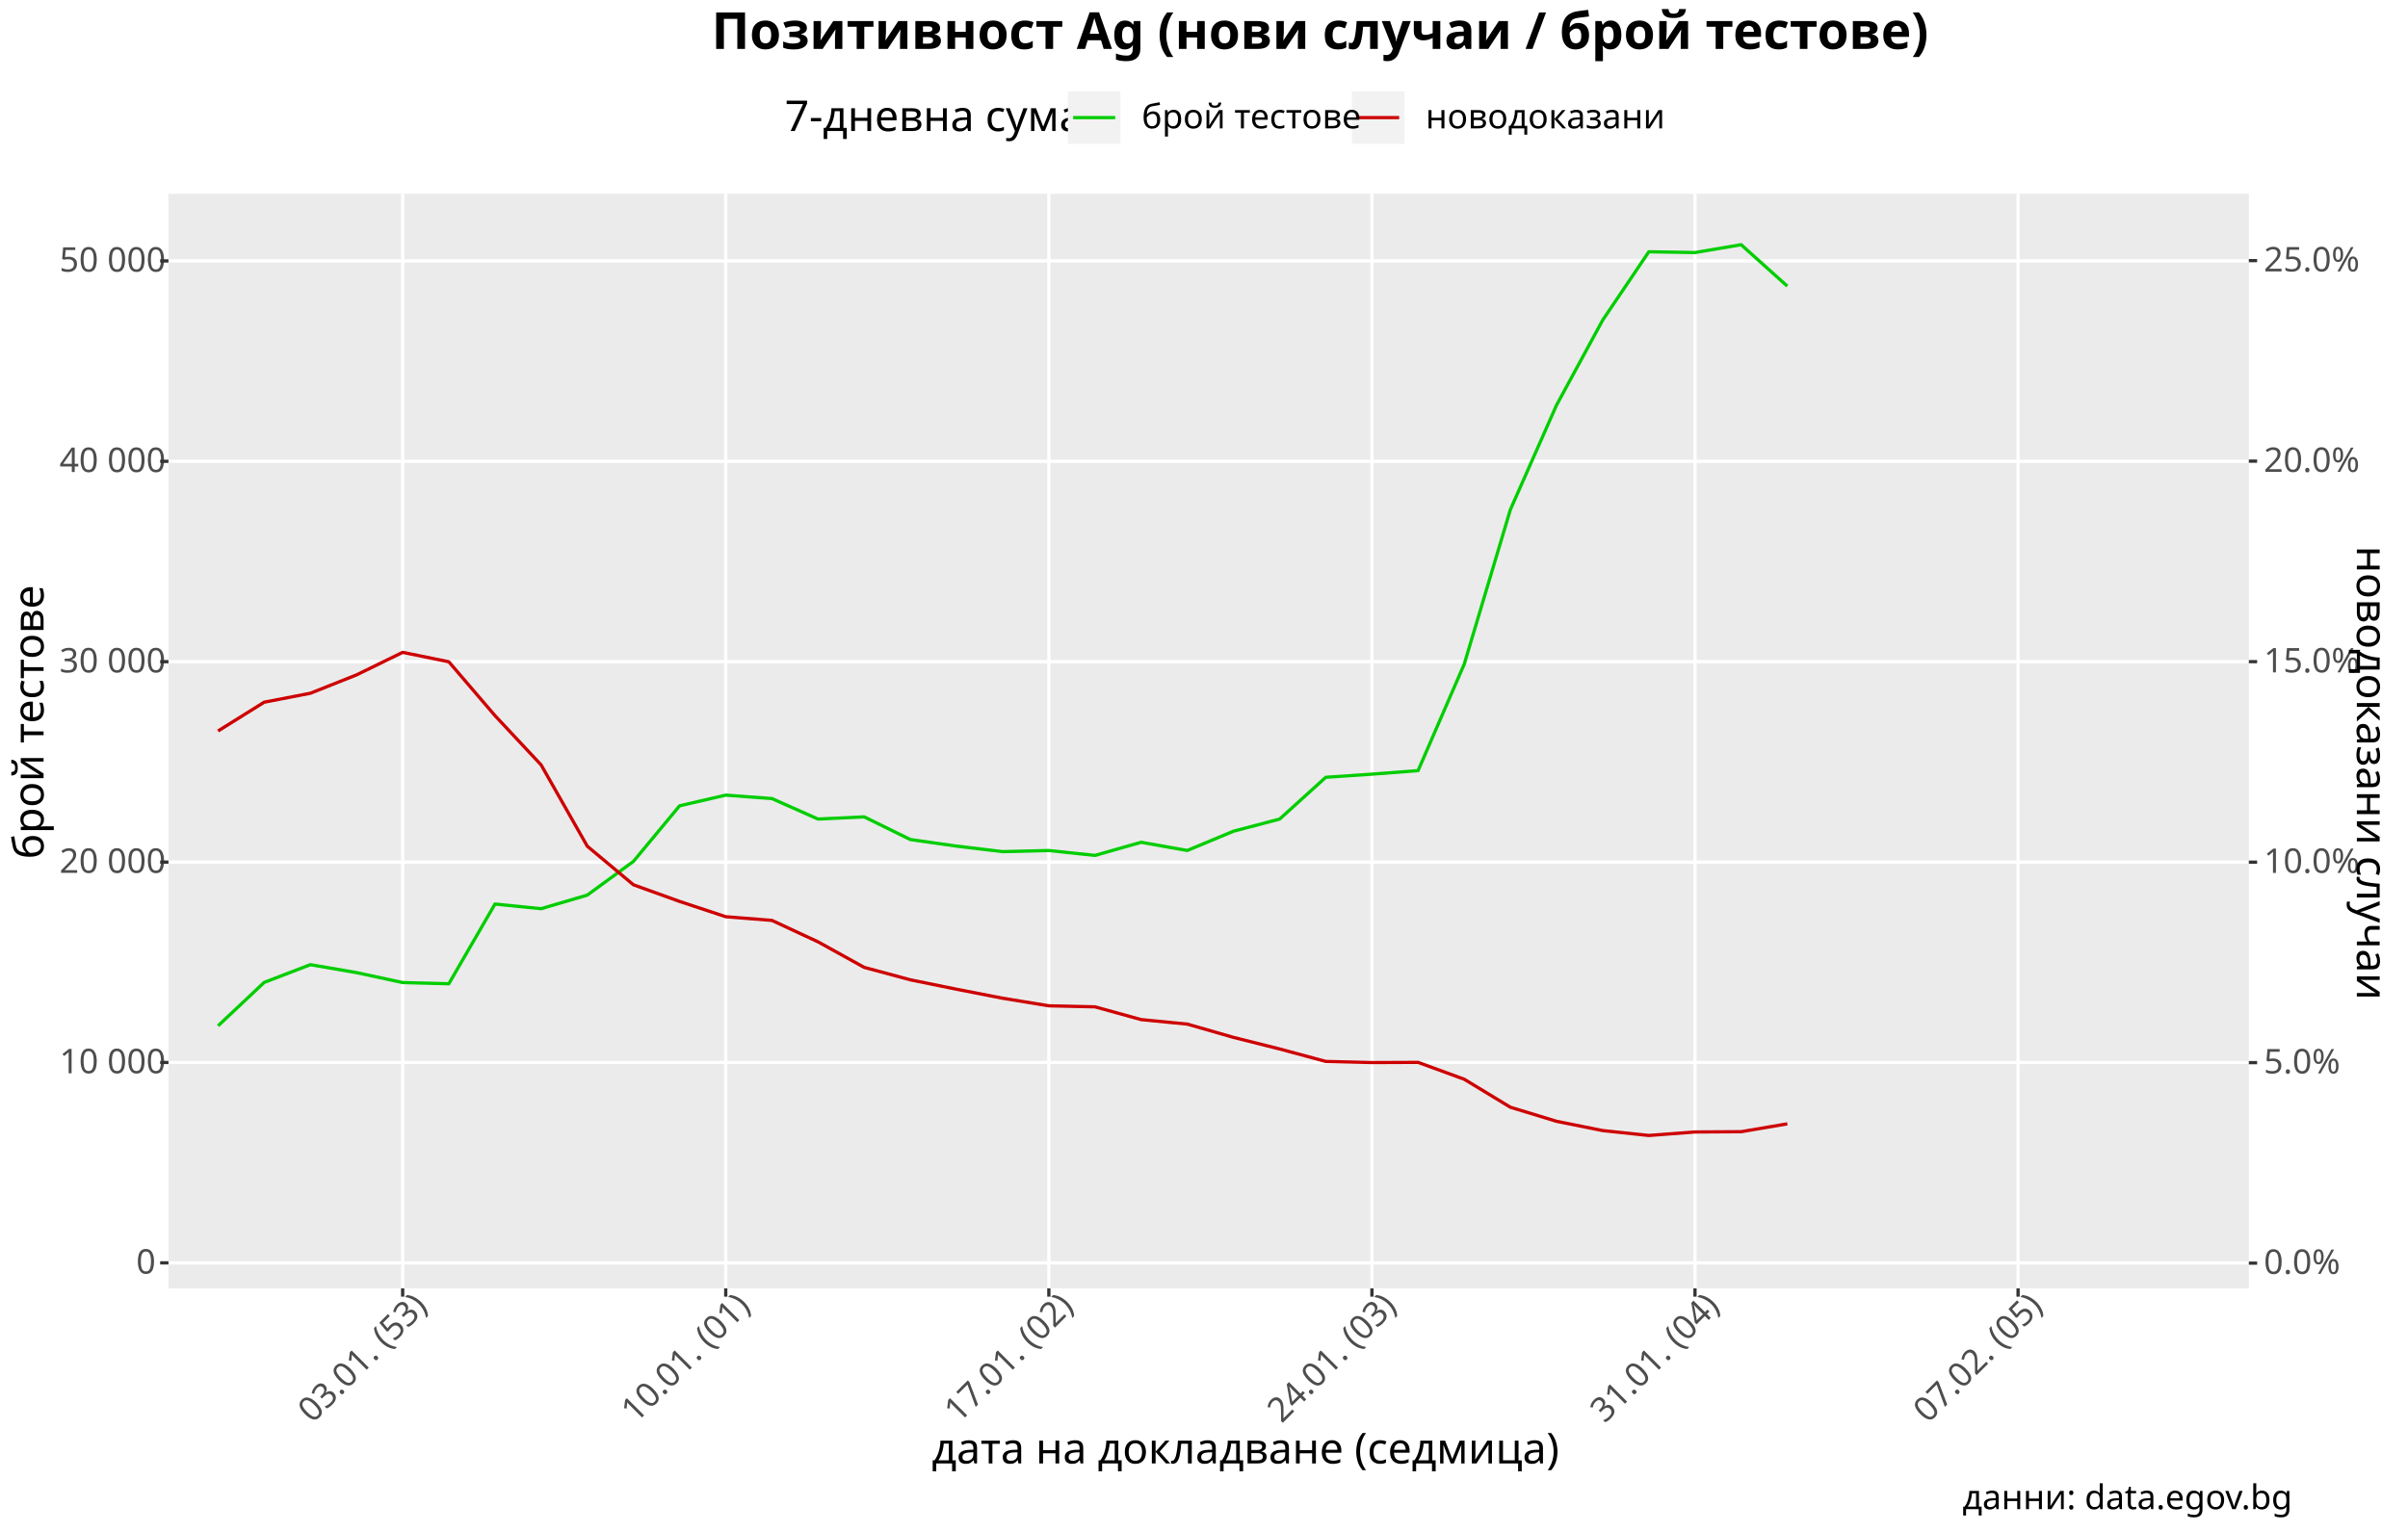
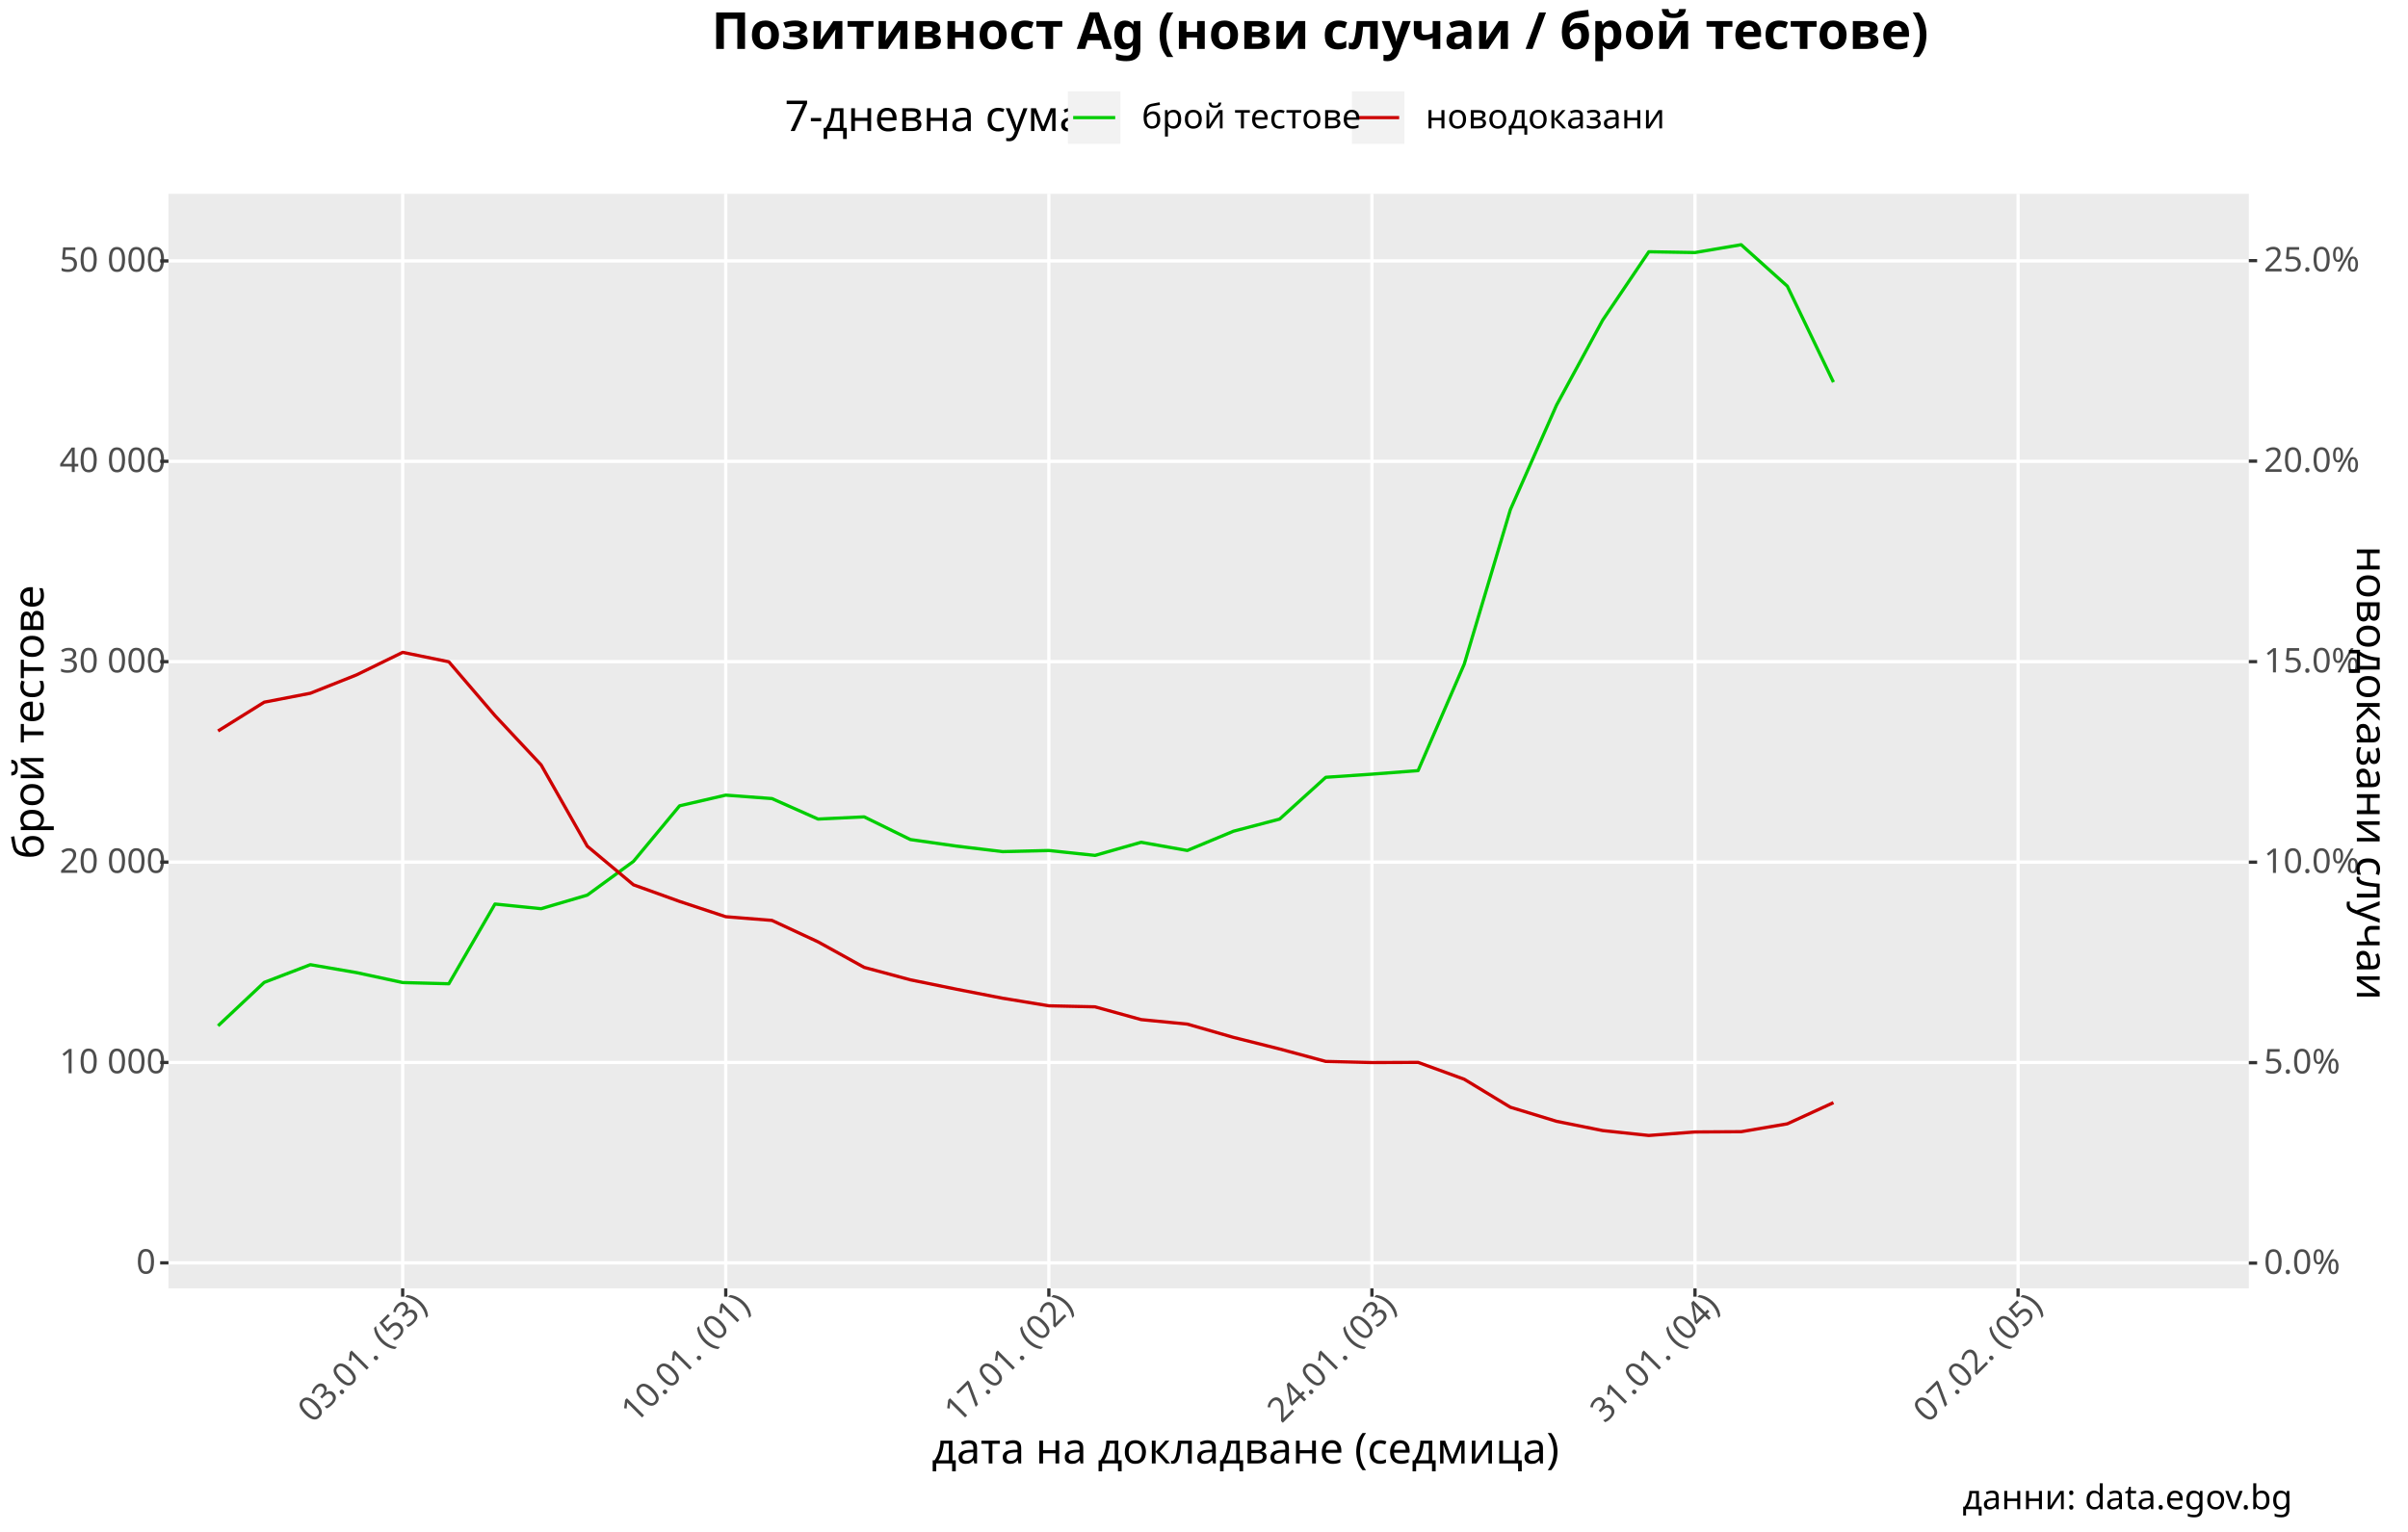
<svg xmlns="http://www.w3.org/2000/svg" viewBox="0 0 792.00 504.00">
  <defs>
    <style type="text/css">
    line, polyline, polygon, path, rect, circle {
      fill: none;
      stroke: #000000;
      stroke-linecap: round;
      stroke-linejoin: round;
      stroke-miterlimit: 10.00;
    }
  </style>
  </defs>
  <rect width="100%" height="100%" style="stroke: none; fill: #FFFFFF;" />
  <rect x="0.00" y="0.00" width="792.00" height="504.00" style="stroke-width: 1.07; stroke: #FFFFFF; fill: #FFFFFF;" />
  <defs>
    <clipPath id="cpNTUuNDF8NzM5LjY1fDQyMy44N3w2My43Nw==">
      <rect x="55.41" y="63.77" width="684.24" height="360.10" />
    </clipPath>
  </defs>
  <rect x="55.41" y="63.77" width="684.24" height="360.10" style="stroke-width: 1.07; stroke: none; fill: #EBEBEB;" clip-path="url(#cpNTUuNDF8NzM5LjY1fDQyMy44N3w2My43Nw==)" />
  <polyline points="55.41,415.49 739.65,415.49 " style="stroke-width: 1.07; stroke: #FFFFFF; stroke-linecap: butt;" clip-path="url(#cpNTUuNDF8NzM5LjY1fDQyMy44N3w2My43Nw==)" />
  <polyline points="55.41,349.56 739.65,349.56 " style="stroke-width: 1.07; stroke: #FFFFFF; stroke-linecap: butt;" clip-path="url(#cpNTUuNDF8NzM5LjY1fDQyMy44N3w2My43Nw==)" />
  <polyline points="55.41,283.63 739.65,283.63 " style="stroke-width: 1.07; stroke: #FFFFFF; stroke-linecap: butt;" clip-path="url(#cpNTUuNDF8NzM5LjY1fDQyMy44N3w2My43Nw==)" />
  <polyline points="55.41,217.70 739.65,217.70 " style="stroke-width: 1.07; stroke: #FFFFFF; stroke-linecap: butt;" clip-path="url(#cpNTUuNDF8NzM5LjY1fDQyMy44N3w2My43Nw==)" />
  <polyline points="55.41,151.77 739.65,151.77 " style="stroke-width: 1.07; stroke: #FFFFFF; stroke-linecap: butt;" clip-path="url(#cpNTUuNDF8NzM5LjY1fDQyMy44N3w2My43Nw==)" />
  <polyline points="55.41,85.84 739.65,85.84 " style="stroke-width: 1.07; stroke: #FFFFFF; stroke-linecap: butt;" clip-path="url(#cpNTUuNDF8NzM5LjY1fDQyMy44N3w2My43Nw==)" />
  <polyline points="132.44,423.87 132.44,63.77 " style="stroke-width: 1.07; stroke: #FFFFFF; stroke-linecap: butt;" clip-path="url(#cpNTUuNDF8NzM5LjY1fDQyMy44N3w2My43Nw==)" />
  <polyline points="238.70,423.87 238.70,63.77 " style="stroke-width: 1.07; stroke: #FFFFFF; stroke-linecap: butt;" clip-path="url(#cpNTUuNDF8NzM5LjY1fDQyMy44N3w2My43Nw==)" />
  <polyline points="344.97,423.87 344.97,63.77 " style="stroke-width: 1.07; stroke: #FFFFFF; stroke-linecap: butt;" clip-path="url(#cpNTUuNDF8NzM5LjY1fDQyMy44N3w2My43Nw==)" />
  <polyline points="451.23,423.87 451.23,63.77 " style="stroke-width: 1.07; stroke: #FFFFFF; stroke-linecap: butt;" clip-path="url(#cpNTUuNDF8NzM5LjY1fDQyMy44N3w2My43Nw==)" />
  <polyline points="557.49,423.87 557.49,63.77 " style="stroke-width: 1.07; stroke: #FFFFFF; stroke-linecap: butt;" clip-path="url(#cpNTUuNDF8NzM5LjY1fDQyMy44N3w2My43Nw==)" />
  <polyline points="663.75,423.87 663.75,63.77 " style="stroke-width: 1.07; stroke: #FFFFFF; stroke-linecap: butt;" clip-path="url(#cpNTUuNDF8NzM5LjY1fDQyMy44N3w2My43Nw==)" />
-   <polyline points="71.72,337.49 86.90,323.21 102.08,317.38 117.26,319.99 132.44,323.26 147.62,323.66 162.80,297.43 177.98,298.96 193.16,294.49 208.34,283.40 223.52,265.11 238.70,261.60 253.88,262.73 269.06,269.47 284.24,268.75 299.42,276.21 314.60,278.37 329.78,280.19 344.97,279.82 360.15,281.43 375.33,277.11 390.51,279.81 405.69,273.47 420.87,269.48 436.05,255.73 451.23,254.70 466.41,253.54 481.59,218.51 496.77,167.66 511.95,133.29 527.13,105.32 542.31,82.83 557.49,83.09 572.67,80.51 587.85,94.14 " style="stroke-width: 1.07; stroke: #00CD00; stroke-linecap: butt;" clip-path="url(#cpNTUuNDF8NzM5LjY1fDQyMy44N3w2My43Nw==)" />
-   <polyline points="71.72,240.49 86.90,231.02 102.08,228.08 117.26,222.04 132.44,214.62 147.62,217.73 162.80,235.44 177.98,251.66 193.16,278.40 208.34,291.10 223.52,296.57 238.70,301.60 253.88,302.81 269.06,309.87 284.24,318.27 299.42,322.36 314.60,325.46 329.78,328.42 344.97,330.91 360.15,331.25 375.33,335.45 390.51,336.93 405.69,341.30 420.87,345.11 436.05,349.21 451.23,349.58 466.41,349.52 481.59,355.07 496.77,364.28 511.95,368.91 527.13,371.96 542.31,373.57 557.49,372.42 572.67,372.33 587.85,369.74 " style="stroke-width: 1.07; stroke: #CD0000; stroke-linecap: butt;" clip-path="url(#cpNTUuNDF8NzM5LjY1fDQyMy44N3w2My43Nw==)" />
+   <polyline points="71.72,337.49 86.90,323.21 102.08,317.38 117.26,319.99 132.44,323.26 147.62,323.66 162.80,297.43 177.98,298.96 193.16,294.49 208.34,283.40 223.52,265.11 238.70,261.60 253.88,262.73 269.06,269.47 284.24,268.75 299.42,276.21 314.60,278.37 329.78,280.19 344.97,279.82 360.15,281.43 375.33,277.11 390.51,279.81 405.69,273.47 420.87,269.48 436.05,255.73 451.23,254.70 466.41,253.54 481.59,218.51 496.77,167.66 511.95,133.29 527.13,105.32 542.31,82.83 557.49,83.09 572.67,80.51 587.85,94.14 603.03,125.74 " style="stroke-width: 1.07; stroke: #00CD00; stroke-linecap: butt;" clip-path="url(#cpNTUuNDF8NzM5LjY1fDQyMy44N3w2My43Nw==)" />
+   <polyline points="71.72,240.49 86.90,231.02 102.08,228.08 117.26,222.04 132.44,214.62 147.62,217.73 162.80,235.44 177.98,251.66 193.16,278.40 208.34,291.10 223.52,296.57 238.70,301.60 253.88,302.81 269.06,309.87 284.24,318.27 299.42,322.36 314.60,325.46 329.78,328.42 344.97,330.91 360.15,331.25 375.33,335.45 390.51,336.93 405.69,341.30 420.87,345.11 436.05,349.21 451.23,349.58 466.41,349.52 481.59,355.07 496.77,364.28 511.95,368.91 527.13,371.96 542.31,373.57 557.49,372.42 572.67,372.33 587.85,369.74 603.03,362.77 " style="stroke-width: 1.07; stroke: #CD0000; stroke-linecap: butt;" clip-path="url(#cpNTUuNDF8NzM5LjY1fDQyMy44N3w2My43Nw==)" />
  <defs>
    <clipPath id="cpMC4wMHw3OTIuMDB8NTA0LjAwfDAuMDA=">
      <rect x="0.00" y="0.00" width="792.00" height="504.00" />
    </clipPath>
  </defs>
  <g clip-path="url(#cpMC4wMHw3OTIuMDB8NTA0LjAwfDAuMDA=)">
    <text x="44.80" y="419.03" style="font-size: 11.20px; fill: #4D4D4D; font-family: Calibri;" textLength="5.68px" lengthAdjust="spacingAndGlyphs">0</text>
  </g>
  <g clip-path="url(#cpMC4wMHw3OTIuMDB8NTA0LjAwfDAuMDA=)">
    <text x="19.56" y="353.10" style="font-size: 11.20px; fill: #4D4D4D; font-family: Calibri;" textLength="30.91px" lengthAdjust="spacingAndGlyphs">10 000</text>
  </g>
  <g clip-path="url(#cpMC4wMHw3OTIuMDB8NTA0LjAwfDAuMDA=)">
    <text x="19.56" y="287.17" style="font-size: 11.20px; fill: #4D4D4D; font-family: Calibri;" textLength="30.91px" lengthAdjust="spacingAndGlyphs">20 000</text>
  </g>
  <g clip-path="url(#cpMC4wMHw3OTIuMDB8NTA0LjAwfDAuMDA=)">
    <text x="19.56" y="221.24" style="font-size: 11.20px; fill: #4D4D4D; font-family: Calibri;" textLength="30.91px" lengthAdjust="spacingAndGlyphs">30 000</text>
  </g>
  <g clip-path="url(#cpMC4wMHw3OTIuMDB8NTA0LjAwfDAuMDA=)">
    <text x="19.56" y="155.30" style="font-size: 11.20px; fill: #4D4D4D; font-family: Calibri;" textLength="30.91px" lengthAdjust="spacingAndGlyphs">40 000</text>
  </g>
  <g clip-path="url(#cpMC4wMHw3OTIuMDB8NTA0LjAwfDAuMDA=)">
    <text x="19.56" y="89.37" style="font-size: 11.20px; fill: #4D4D4D; font-family: Calibri;" textLength="30.91px" lengthAdjust="spacingAndGlyphs">50 000</text>
  </g>
  <polyline points="52.67,415.49 55.41,415.49 " style="stroke-width: 1.07; stroke: #333333; stroke-linecap: butt;" clip-path="url(#cpMC4wMHw3OTIuMDB8NTA0LjAwfDAuMDA=)" />
  <polyline points="52.67,349.56 55.41,349.56 " style="stroke-width: 1.07; stroke: #333333; stroke-linecap: butt;" clip-path="url(#cpMC4wMHw3OTIuMDB8NTA0LjAwfDAuMDA=)" />
  <polyline points="52.67,283.63 55.41,283.63 " style="stroke-width: 1.07; stroke: #333333; stroke-linecap: butt;" clip-path="url(#cpMC4wMHw3OTIuMDB8NTA0LjAwfDAuMDA=)" />
  <polyline points="52.67,217.70 55.41,217.70 " style="stroke-width: 1.07; stroke: #333333; stroke-linecap: butt;" clip-path="url(#cpMC4wMHw3OTIuMDB8NTA0LjAwfDAuMDA=)" />
  <polyline points="52.67,151.77 55.41,151.77 " style="stroke-width: 1.07; stroke: #333333; stroke-linecap: butt;" clip-path="url(#cpMC4wMHw3OTIuMDB8NTA0LjAwfDAuMDA=)" />
  <polyline points="52.67,85.84 55.41,85.84 " style="stroke-width: 1.07; stroke: #333333; stroke-linecap: butt;" clip-path="url(#cpMC4wMHw3OTIuMDB8NTA0LjAwfDAuMDA=)" />
  <polyline points="739.65,415.58 742.38,415.58 " style="stroke-width: 1.07; stroke: #333333; stroke-linecap: butt;" clip-path="url(#cpMC4wMHw3OTIuMDB8NTA0LjAwfDAuMDA=)" />
  <polyline points="739.65,349.61 742.38,349.61 " style="stroke-width: 1.07; stroke: #333333; stroke-linecap: butt;" clip-path="url(#cpMC4wMHw3OTIuMDB8NTA0LjAwfDAuMDA=)" />
  <polyline points="739.65,283.65 742.38,283.65 " style="stroke-width: 1.07; stroke: #333333; stroke-linecap: butt;" clip-path="url(#cpMC4wMHw3OTIuMDB8NTA0LjAwfDAuMDA=)" />
  <polyline points="739.65,217.68 742.38,217.68 " style="stroke-width: 1.07; stroke: #333333; stroke-linecap: butt;" clip-path="url(#cpMC4wMHw3OTIuMDB8NTA0LjAwfDAuMDA=)" />
  <polyline points="739.65,151.72 742.38,151.72 " style="stroke-width: 1.07; stroke: #333333; stroke-linecap: butt;" clip-path="url(#cpMC4wMHw3OTIuMDB8NTA0LjAwfDAuMDA=)" />
  <polyline points="739.65,85.75 742.38,85.75 " style="stroke-width: 1.07; stroke: #333333; stroke-linecap: butt;" clip-path="url(#cpMC4wMHw3OTIuMDB8NTA0LjAwfDAuMDA=)" />
  <g clip-path="url(#cpMC4wMHw3OTIuMDB8NTA0LjAwfDAuMDA=)">
    <text x="744.58" y="419.11" style="font-size: 11.20px; fill: #4D4D4D; font-family: Calibri;" textLength="22.19px" lengthAdjust="spacingAndGlyphs">0.0%</text>
  </g>
  <g clip-path="url(#cpMC4wMHw3OTIuMDB8NTA0LjAwfDAuMDA=)">
    <text x="744.58" y="353.15" style="font-size: 11.20px; fill: #4D4D4D; font-family: Calibri;" textLength="22.19px" lengthAdjust="spacingAndGlyphs">5.0%</text>
  </g>
  <g clip-path="url(#cpMC4wMHw3OTIuMDB8NTA0LjAwfDAuMDA=)">
    <text x="744.58" y="287.18" style="font-size: 11.20px; fill: #4D4D4D; font-family: Calibri;" textLength="27.86px" lengthAdjust="spacingAndGlyphs">10.0%</text>
  </g>
  <g clip-path="url(#cpMC4wMHw3OTIuMDB8NTA0LjAwfDAuMDA=)">
    <text x="744.58" y="221.22" style="font-size: 11.20px; fill: #4D4D4D; font-family: Calibri;" textLength="27.86px" lengthAdjust="spacingAndGlyphs">15.0%</text>
  </g>
  <g clip-path="url(#cpMC4wMHw3OTIuMDB8NTA0LjAwfDAuMDA=)">
    <text x="744.58" y="155.26" style="font-size: 11.20px; fill: #4D4D4D; font-family: Calibri;" textLength="27.86px" lengthAdjust="spacingAndGlyphs">20.0%</text>
  </g>
  <g clip-path="url(#cpMC4wMHw3OTIuMDB8NTA0LjAwfDAuMDA=)">
    <text x="744.58" y="89.29" style="font-size: 11.20px; fill: #4D4D4D; font-family: Calibri;" textLength="27.86px" lengthAdjust="spacingAndGlyphs">25.0%</text>
  </g>
  <polyline points="132.44,426.61 132.44,423.87 " style="stroke-width: 1.07; stroke: #333333; stroke-linecap: butt;" clip-path="url(#cpMC4wMHw3OTIuMDB8NTA0LjAwfDAuMDA=)" />
  <polyline points="238.70,426.61 238.70,423.87 " style="stroke-width: 1.07; stroke: #333333; stroke-linecap: butt;" clip-path="url(#cpMC4wMHw3OTIuMDB8NTA0LjAwfDAuMDA=)" />
  <polyline points="344.97,426.61 344.97,423.87 " style="stroke-width: 1.07; stroke: #333333; stroke-linecap: butt;" clip-path="url(#cpMC4wMHw3OTIuMDB8NTA0LjAwfDAuMDA=)" />
  <polyline points="451.23,426.61 451.23,423.87 " style="stroke-width: 1.07; stroke: #333333; stroke-linecap: butt;" clip-path="url(#cpMC4wMHw3OTIuMDB8NTA0LjAwfDAuMDA=)" />
  <polyline points="557.49,426.61 557.49,423.87 " style="stroke-width: 1.07; stroke: #333333; stroke-linecap: butt;" clip-path="url(#cpMC4wMHw3OTIuMDB8NTA0LjAwfDAuMDA=)" />
  <polyline points="663.75,426.61 663.75,423.87 " style="stroke-width: 1.07; stroke: #333333; stroke-linecap: butt;" clip-path="url(#cpMC4wMHw3OTIuMDB8NTA0LjAwfDAuMDA=)" />
  <g clip-path="url(#cpMC4wMHw3OTIuMDB8NTA0LjAwfDAuMDA=)">
    <text transform="translate(102.77,468.48) rotate(-45)" style="font-size: 11.20px; fill: #4D4D4D; font-family: Calibri;" textLength="49.04px" lengthAdjust="spacingAndGlyphs">03.01. (53)</text>
  </g>
  <g clip-path="url(#cpMC4wMHw3OTIuMDB8NTA0LjAwfDAuMDA=)">
    <text transform="translate(209.03,468.48) rotate(-45)" style="font-size: 11.20px; fill: #4D4D4D; font-family: Calibri;" textLength="49.04px" lengthAdjust="spacingAndGlyphs">10.01. (01)</text>
  </g>
  <g clip-path="url(#cpMC4wMHw3OTIuMDB8NTA0LjAwfDAuMDA=)">
    <text transform="translate(315.29,468.48) rotate(-45)" style="font-size: 11.20px; fill: #4D4D4D; font-family: Calibri;" textLength="49.04px" lengthAdjust="spacingAndGlyphs">17.01. (02)</text>
  </g>
  <g clip-path="url(#cpMC4wMHw3OTIuMDB8NTA0LjAwfDAuMDA=)">
    <text transform="translate(421.55,468.48) rotate(-45)" style="font-size: 11.20px; fill: #4D4D4D; font-family: Calibri;" textLength="49.04px" lengthAdjust="spacingAndGlyphs">24.01. (03)</text>
  </g>
  <g clip-path="url(#cpMC4wMHw3OTIuMDB8NTA0LjAwfDAuMDA=)">
    <text transform="translate(527.81,468.48) rotate(-45)" style="font-size: 11.20px; fill: #4D4D4D; font-family: Calibri;" textLength="49.04px" lengthAdjust="spacingAndGlyphs">31.01. (04)</text>
  </g>
  <g clip-path="url(#cpMC4wMHw3OTIuMDB8NTA0LjAwfDAuMDA=)">
    <text transform="translate(634.07,468.48) rotate(-45)" style="font-size: 11.20px; fill: #4D4D4D; font-family: Calibri;" textLength="49.04px" lengthAdjust="spacingAndGlyphs">07.02. (05)</text>
  </g>
  <g clip-path="url(#cpMC4wMHw3OTIuMDB8NTA0LjAwfDAuMDA=)">
    <text x="306.50" y="481.47" style="font-size: 14.00px; font-family: Calibri;" textLength="182.06px" lengthAdjust="spacingAndGlyphs">дата на докладване (седмица)</text>
  </g>
  <g clip-path="url(#cpMC4wMHw3OTIuMDB8NTA0LjAwfDAuMDA=)">
    <text transform="translate(14.33,282.67) rotate(-90)" style="font-size: 14.00px; font-family: Calibri;" textLength="77.71px" lengthAdjust="spacingAndGlyphs">брой тестове</text>
  </g>
  <g clip-path="url(#cpMC4wMHw3OTIuMDB8NTA0LjAwfDAuMDA=)">
    <text transform="translate(775.18,179.60) rotate(90)" style="font-size: 14.00px; font-family: Calibri;" textLength="128.43px" lengthAdjust="spacingAndGlyphs">новодоказани случаи</text>
  </g>
  <rect x="252.65" y="24.57" width="289.75" height="28.24" style="stroke-width: 1.07; stroke: none; fill: #FFFFFF;" clip-path="url(#cpMC4wMHw3OTIuMDB8NTA0LjAwfDAuMDA=)" />
  <g clip-path="url(#cpMC4wMHw3OTIuMDB8NTA0LjAwfDAuMDA=)">
    <text x="258.13" y="43.11" style="font-size: 14.00px; font-family: Calibri;" textLength="86.14px" lengthAdjust="spacingAndGlyphs">7-дневна сума</text>
  </g>
  <rect x="351.24" y="30.05" width="17.28" height="17.28" style="stroke-width: 1.07; stroke: none; fill: #F2F2F2;" clip-path="url(#cpMC4wMHw3OTIuMDB8NTA0LjAwfDAuMDA=)" />
  <line x1="352.97" y1="38.69" x2="366.80" y2="38.69" style="stroke-width: 1.07; stroke: #00CD00; stroke-linecap: butt;" clip-path="url(#cpMC4wMHw3OTIuMDB8NTA0LjAwfDAuMDA=)" />
  <rect x="444.64" y="30.05" width="17.28" height="17.28" style="stroke-width: 1.07; stroke: none; fill: #F2F2F2;" clip-path="url(#cpMC4wMHw3OTIuMDB8NTA0LjAwfDAuMDA=)" />
  <line x1="446.37" y1="38.69" x2="460.19" y2="38.69" style="stroke-width: 1.07; stroke: #CD0000; stroke-linecap: butt;" clip-path="url(#cpMC4wMHw3OTIuMDB8NTA0LjAwfDAuMDA=)" />
  <g clip-path="url(#cpMC4wMHw3OTIuMDB8NTA0LjAwfDAuMDA=)">
    <text x="375.50" y="42.23" style="font-size: 11.20px; font-family: Calibri;" textLength="62.17px" lengthAdjust="spacingAndGlyphs">брой тестове</text>
  </g>
  <g clip-path="url(#cpMC4wMHw3OTIuMDB8NTA0LjAwfDAuMDA=)">
    <text x="468.89" y="42.23" style="font-size: 11.20px; font-family: Calibri;" textLength="68.03px" lengthAdjust="spacingAndGlyphs">новодоказани</text>
  </g>
  <g clip-path="url(#cpMC4wMHw3OTIuMDB8NTA0LjAwfDAuMDA=)">
    <text x="234.04" y="16.09" style="font-size: 16.80px; font-weight: bold; font-family: Calibri;" textLength="326.98px" lengthAdjust="spacingAndGlyphs">Позитивност Ag (нови случаи / брой тестове)</text>
  </g>
  <g clip-path="url(#cpMC4wMHw3OTIuMDB8NTA0LjAwfDAuMDA=)">
    <text x="645.48" y="496.52" style="font-size: 11.20px; font-family: Calibri;" textLength="94.16px" lengthAdjust="spacingAndGlyphs">данни: data.egov.bg</text>
  </g>
</svg>
